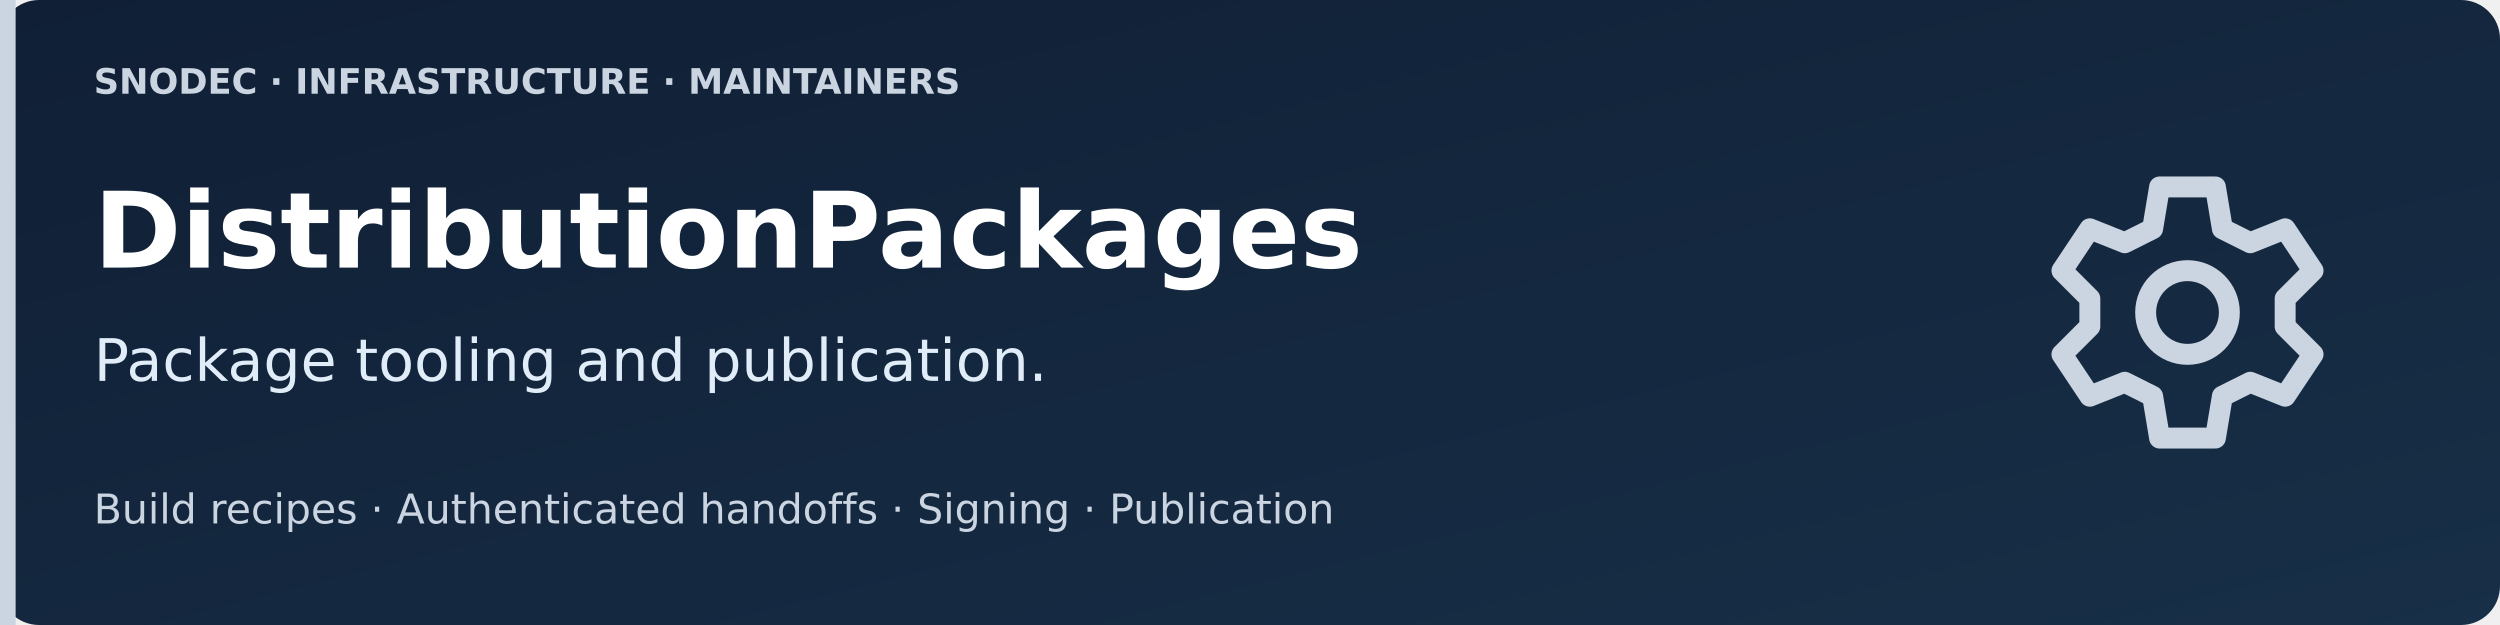
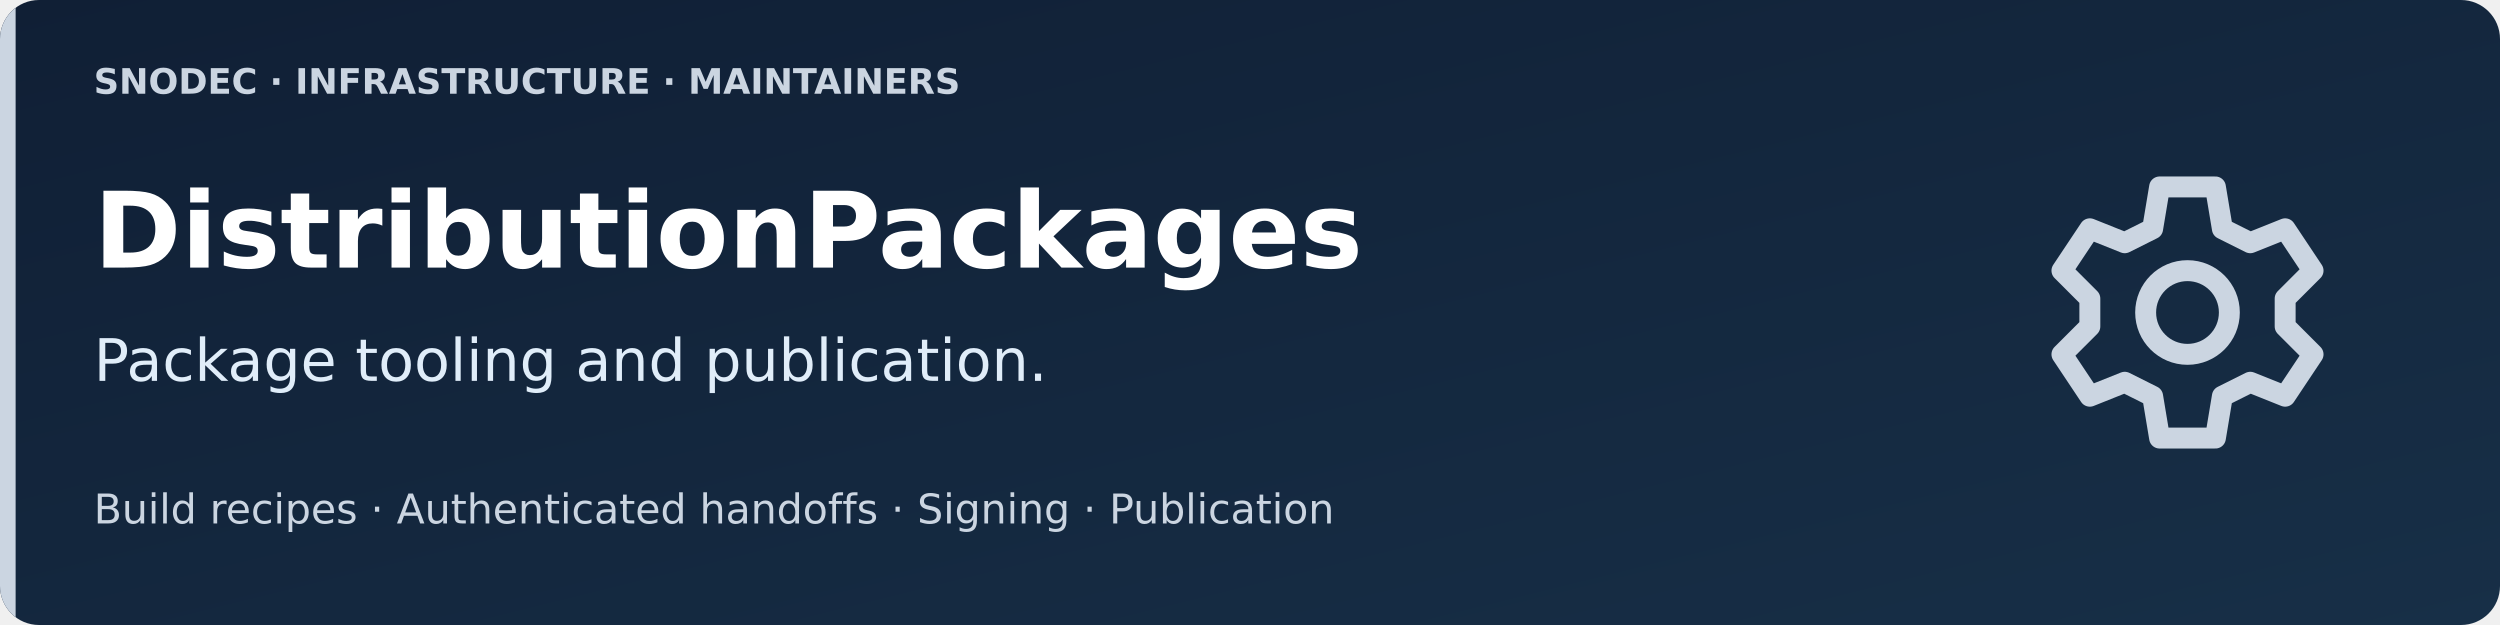
<svg xmlns="http://www.w3.org/2000/svg" width="1280" height="320" viewBox="0 0 1280 320" role="img" aria-labelledby="title description">
  <defs>
    <linearGradient id="background" x2="1" y2="1">
      <stop stop-color="#101f35" />
      <stop offset="1" stop-color="#172f47" />
    </linearGradient>
+     <clipPath id="banner-outline-clip">
+       <use href="#banner-outline" />
+     </clipPath>
  </defs>
-   <rect width="1280" height="320" rx="20" fill="url(#background)" />
-   <rect width="8" height="320" fill="#cbd5e1" />
+   <rect id="banner-outline" width="1280" height="320" rx="20" fill="url(#background)" />
+   <g clip-path="url(#banner-outline-clip)">
+     <rect width="8" height="320" fill="#cbd5e1" />
+   </g>
  <g font-family="DejaVu Sans,Verdana,sans-serif">
    <text x="48" y="48" font-size="18" font-weight="700" fill="#cbd5e1">SNODEC · INFRASTRUCTURE · MAINTAINERS</text>
    <text x="48" y="137" font-size="54" font-weight="700" fill="#ffffff">DistributionPackages</text>
    <text x="48" y="195" font-size="30" font-weight="400" fill="#e0edf9">Package tooling and publication.</text>
    <text x="48" y="268" font-size="21" font-weight="400" fill="#cbd5e1">Build recipes · Authenticated handoffs · Signing · Publication</text>
  </g>
  <g transform="translate(1120 160) scale(7.14286) translate(-12 -12)">
    <g fill="none" stroke="#cbd5e1" stroke-width="1.5" stroke-linecap="round" stroke-linejoin="round">
      <path d="m10 3-.5 3-2 1-2.5-1-2 3 2 2v2l-2 2 2 3 2.5-1 2 1 .5 3h4l.5-3 2-1 2.5 1 2-3-2-2v-2l2-2-2-3-2.5 1-2-1L14 3Z" />
      <circle cx="12" cy="12" r="3" />
    </g>
  </g>
</svg>
